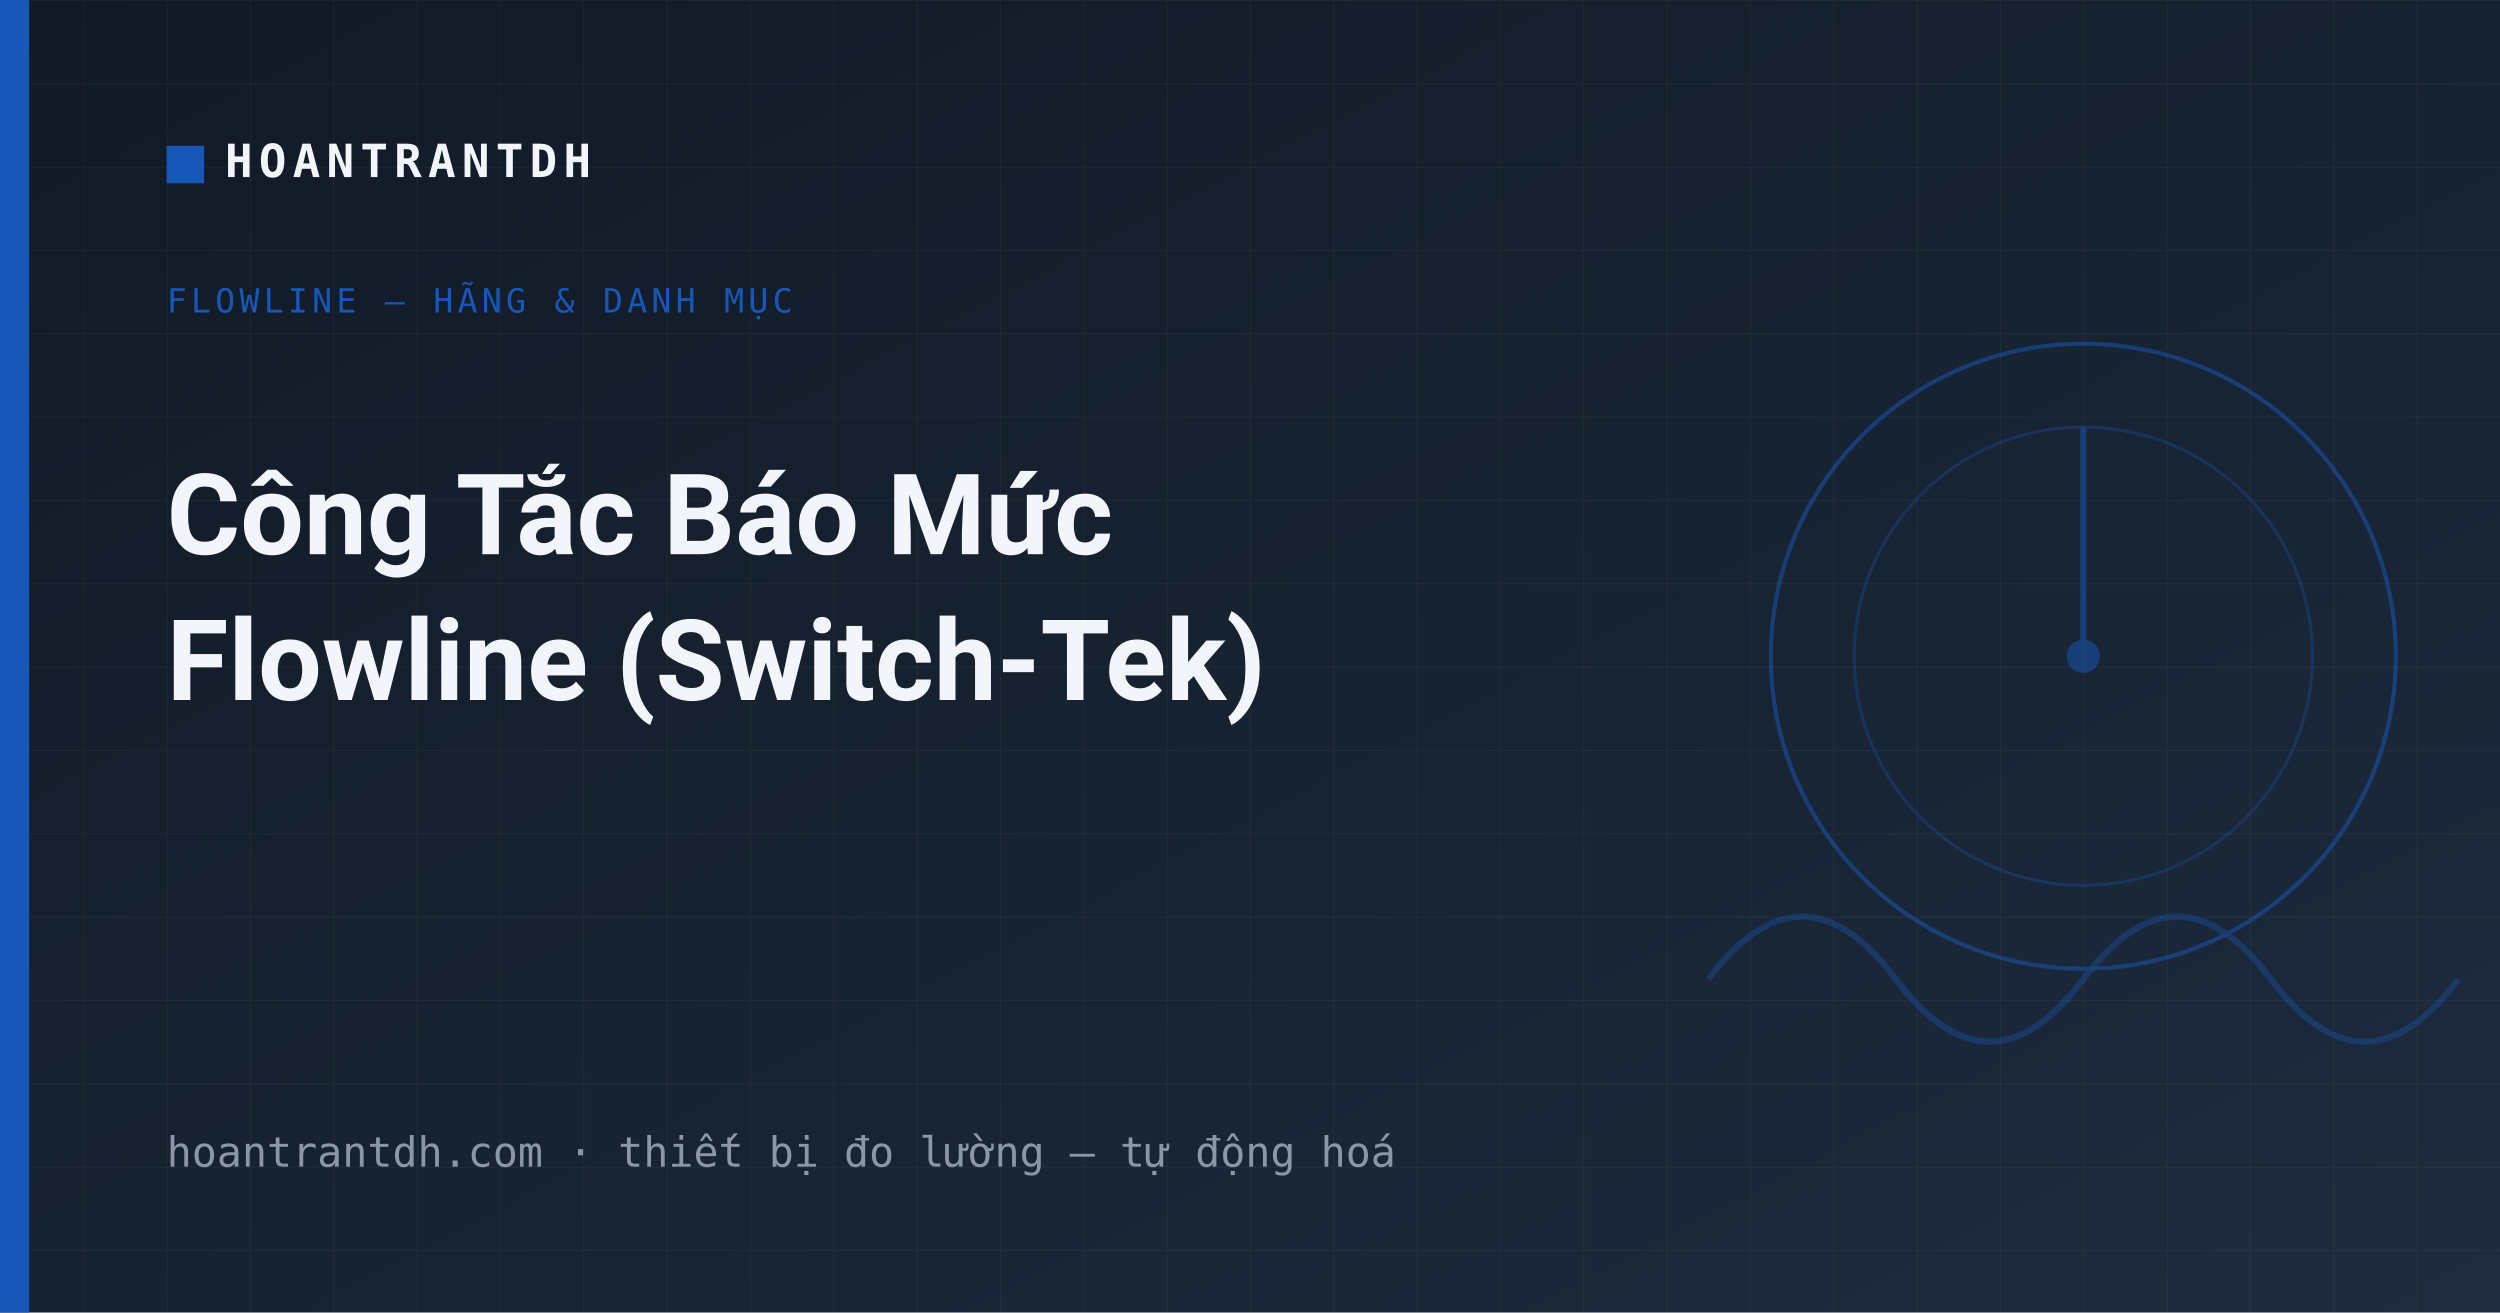
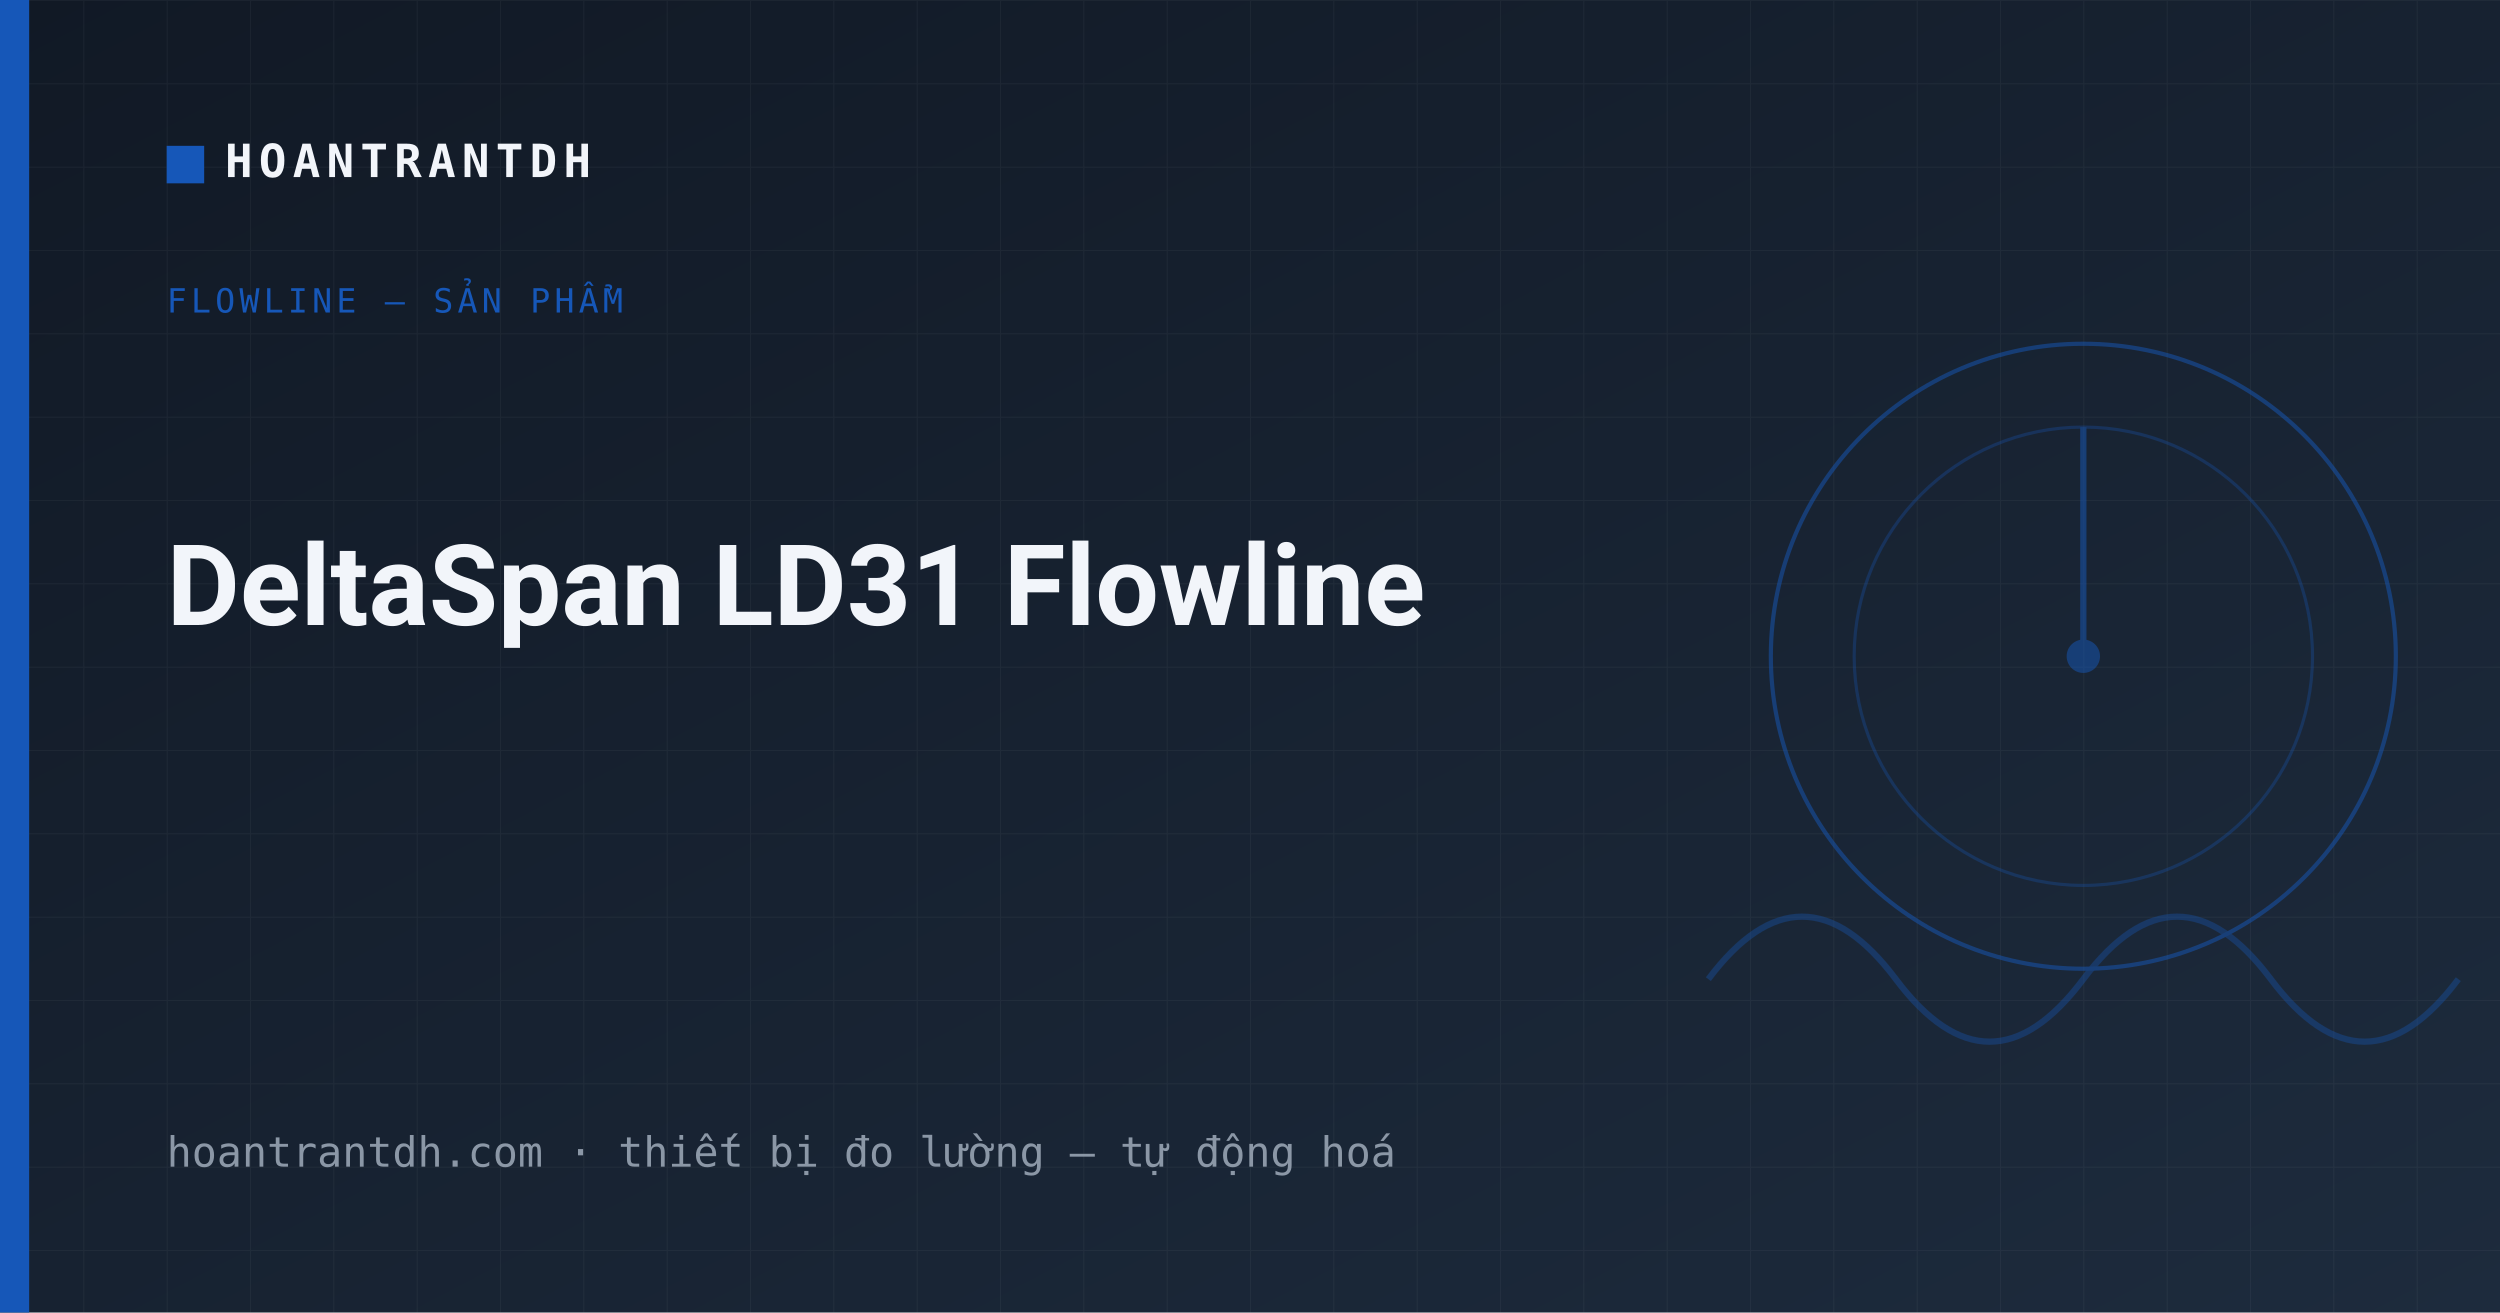
<svg xmlns="http://www.w3.org/2000/svg" width="1200" height="630" viewBox="0 0 1200 630" role="img">
  <defs>
    <linearGradient id="bg" x1="0" y1="0" x2="1" y2="1">
      <stop offset="0" stop-color="#111925" />
      <stop offset="1" stop-color="#1d2b3d" />
    </linearGradient>
    <pattern id="grid" width="40" height="40" patternUnits="userSpaceOnUse">
      <path d="M40 0H0V40" fill="none" stroke="#ffffff" stroke-opacity="0.04" stroke-width="1" />
    </pattern>
  </defs>
  <rect width="1200" height="630" fill="url(#bg)" />
  <rect width="1200" height="630" fill="url(#grid)" />
  <rect x="0" y="0" width="14" height="630" fill="#1657b8" />
  <g opacity="0.5">
    <circle cx="1000" cy="315" r="150" fill="none" stroke="#1657b8" stroke-width="2" />
    <circle cx="1000" cy="315" r="110" fill="none" stroke="#1657b8" stroke-width="1.5" stroke-opacity="0.6" />
    <path d="M1000 315 L1000 205" stroke="#1657b8" stroke-width="3" />
    <circle cx="1000" cy="315" r="8" fill="#1657b8" />
    <path d="M820 470 q45 -60 90 0 t90 0 t90 0 t90 0" fill="none" stroke="#1657b8" stroke-width="3" stroke-opacity="0.7" />
  </g>
  <g font-family="Consolas,Menlo,monospace">
    <rect x="80" y="70" width="18" height="18" fill="#1657b8" />
    <text x="108" y="85" font-size="22" font-weight="700" letter-spacing="3" fill="#f2f5fa">HOANTRANTDH</text>
-     <text x="80" y="150" font-size="16" letter-spacing="2" fill="#1657b8">FLOWLINE — HÃNG &amp; DANH MỤC</text>
+     <text x="80" y="150" font-size="16" letter-spacing="2" fill="#1657b8">FLOWLINE — SẢN PHẨM</text>
  </g>
-   <text x="80" y="266" font-family="Segoe UI,Roboto,Arial,sans-serif" font-size="54" font-weight="700" fill="#f2f5fa">Công Tắc Báo Mức</text>
-   <text x="80" y="336" font-family="Segoe UI,Roboto,Arial,sans-serif" font-size="54" font-weight="700" fill="#f2f5fa">Flowline (Switch-Tek)</text>
+   <text x="80" y="300" font-family="Segoe UI,Roboto,Arial,sans-serif" font-size="54" font-weight="700" fill="#f2f5fa">DeltaSpan LD31 Flowline</text>
  <text x="80" y="560" font-family="Consolas,Menlo,monospace" font-size="20" fill="#8b97a6">hoantrantdh.com · thiết bị đo lường – tự động hoá</text>
</svg>
